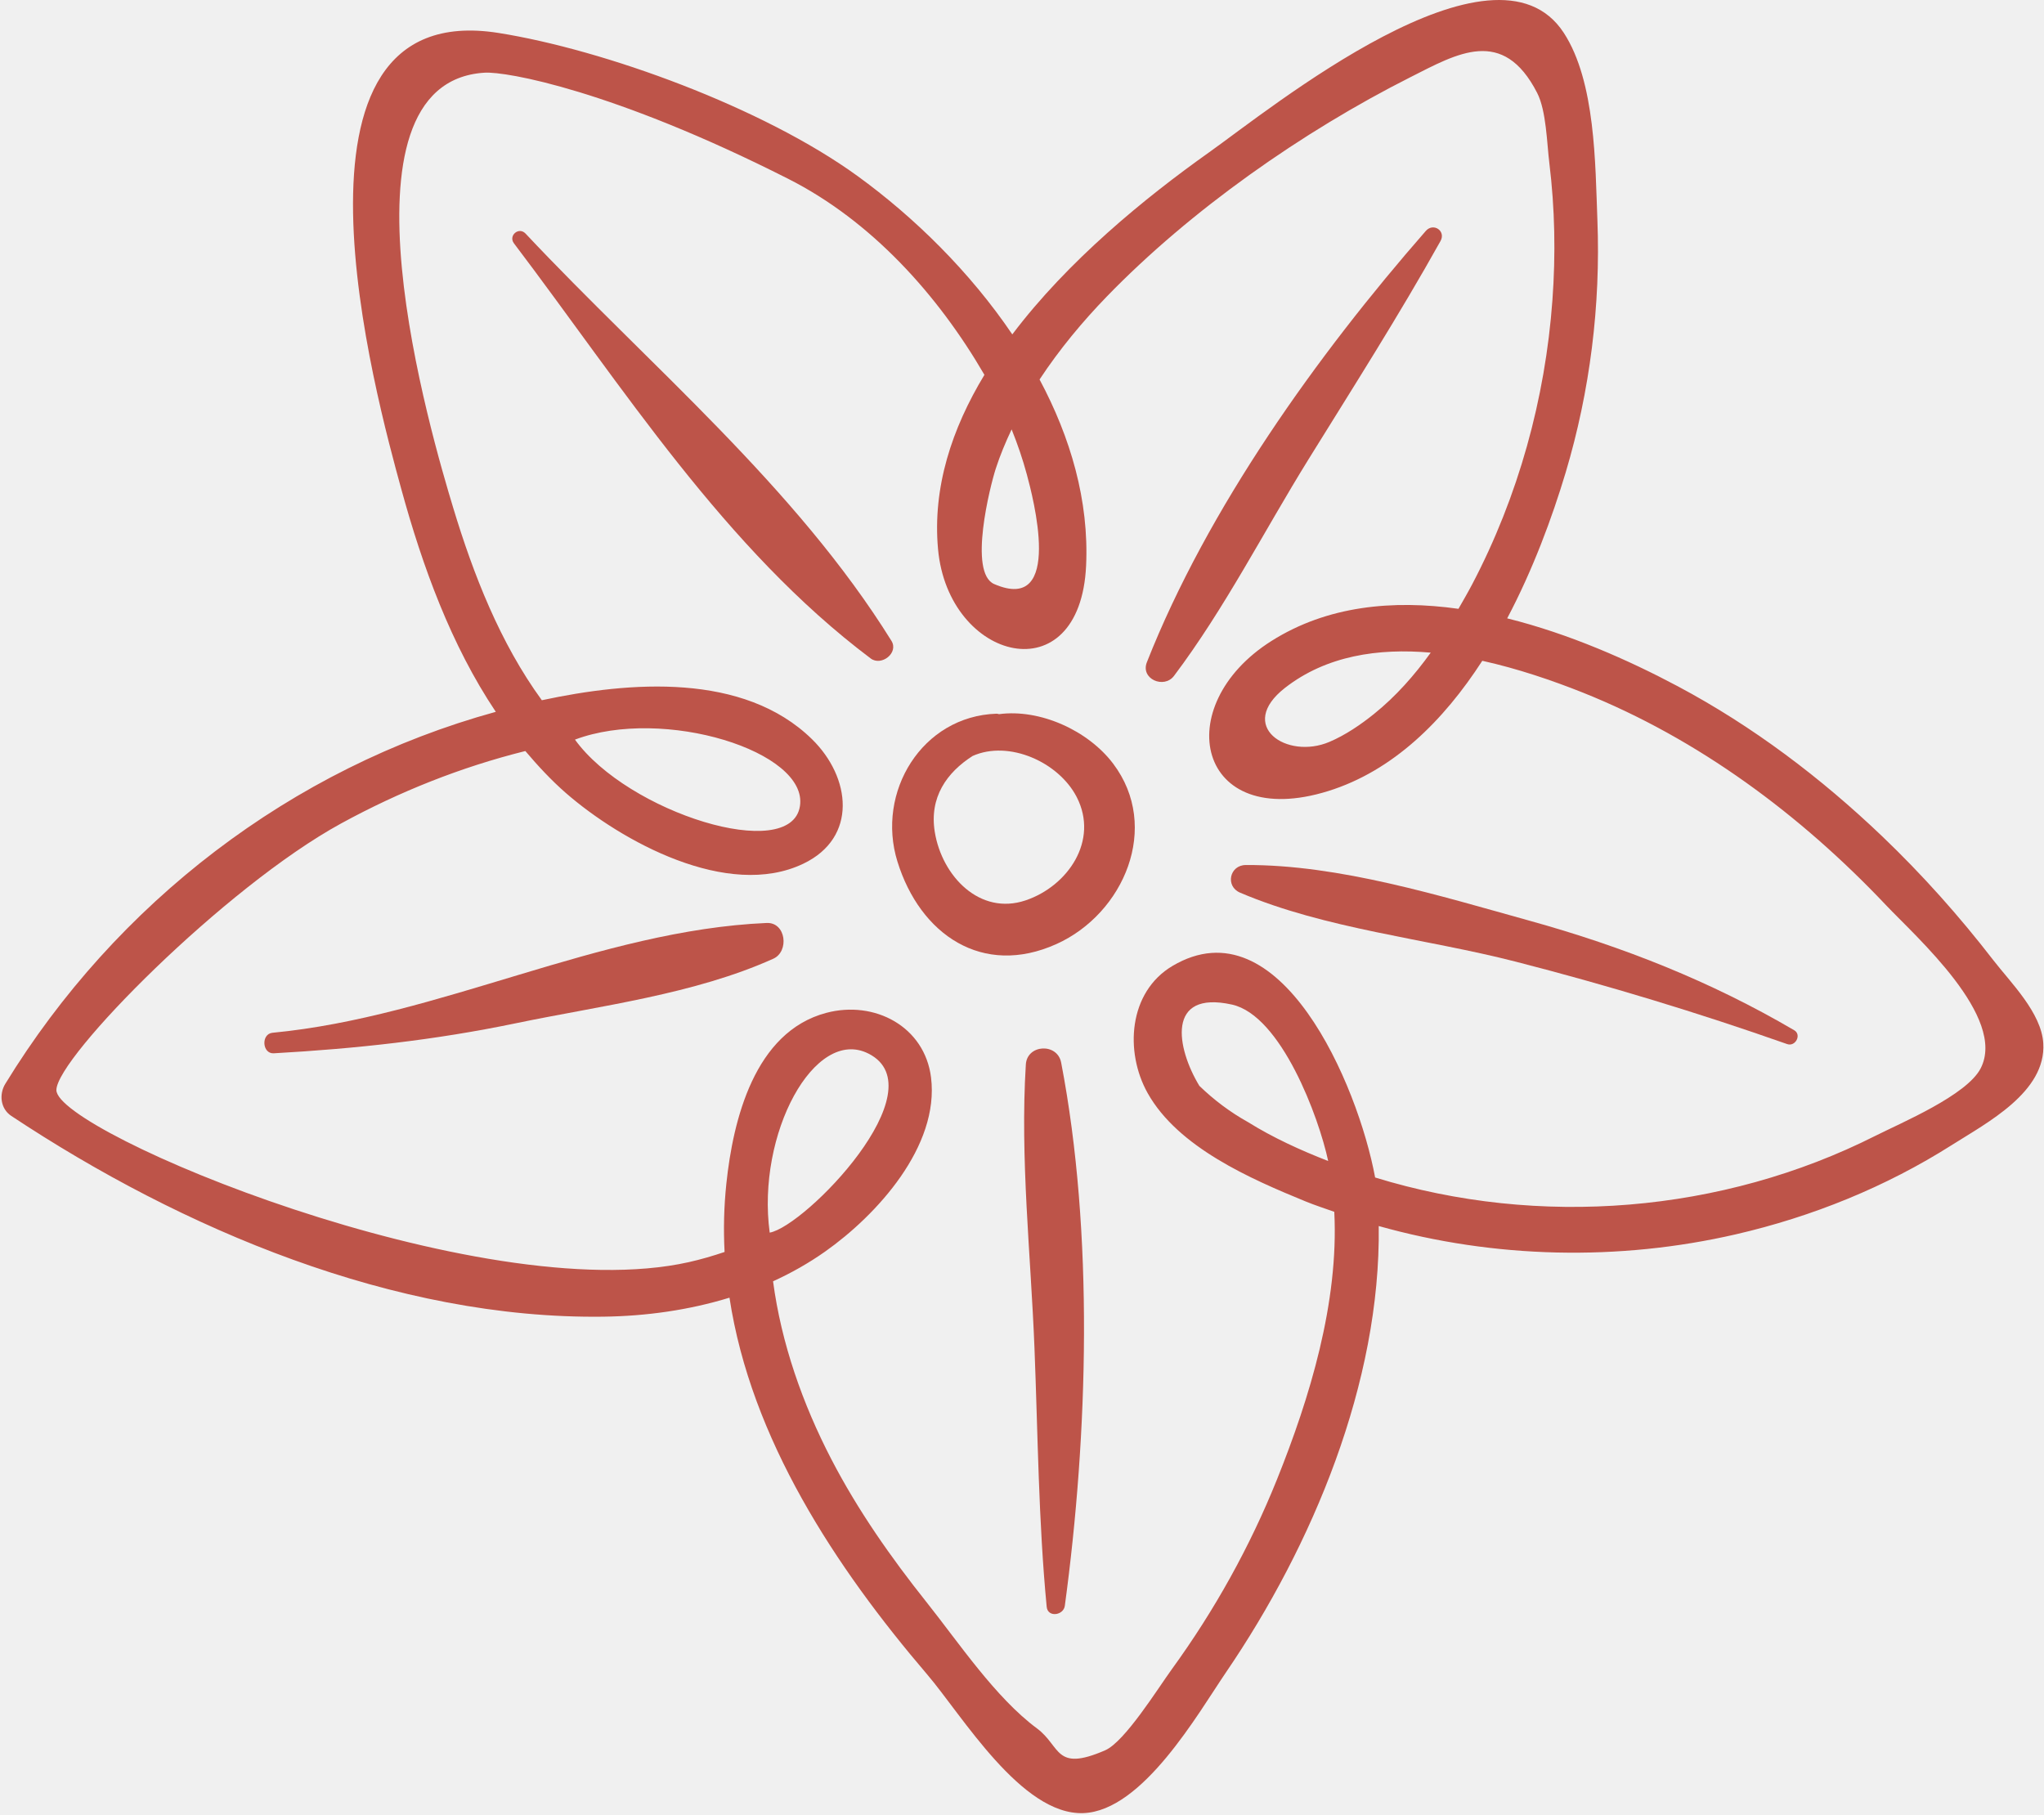
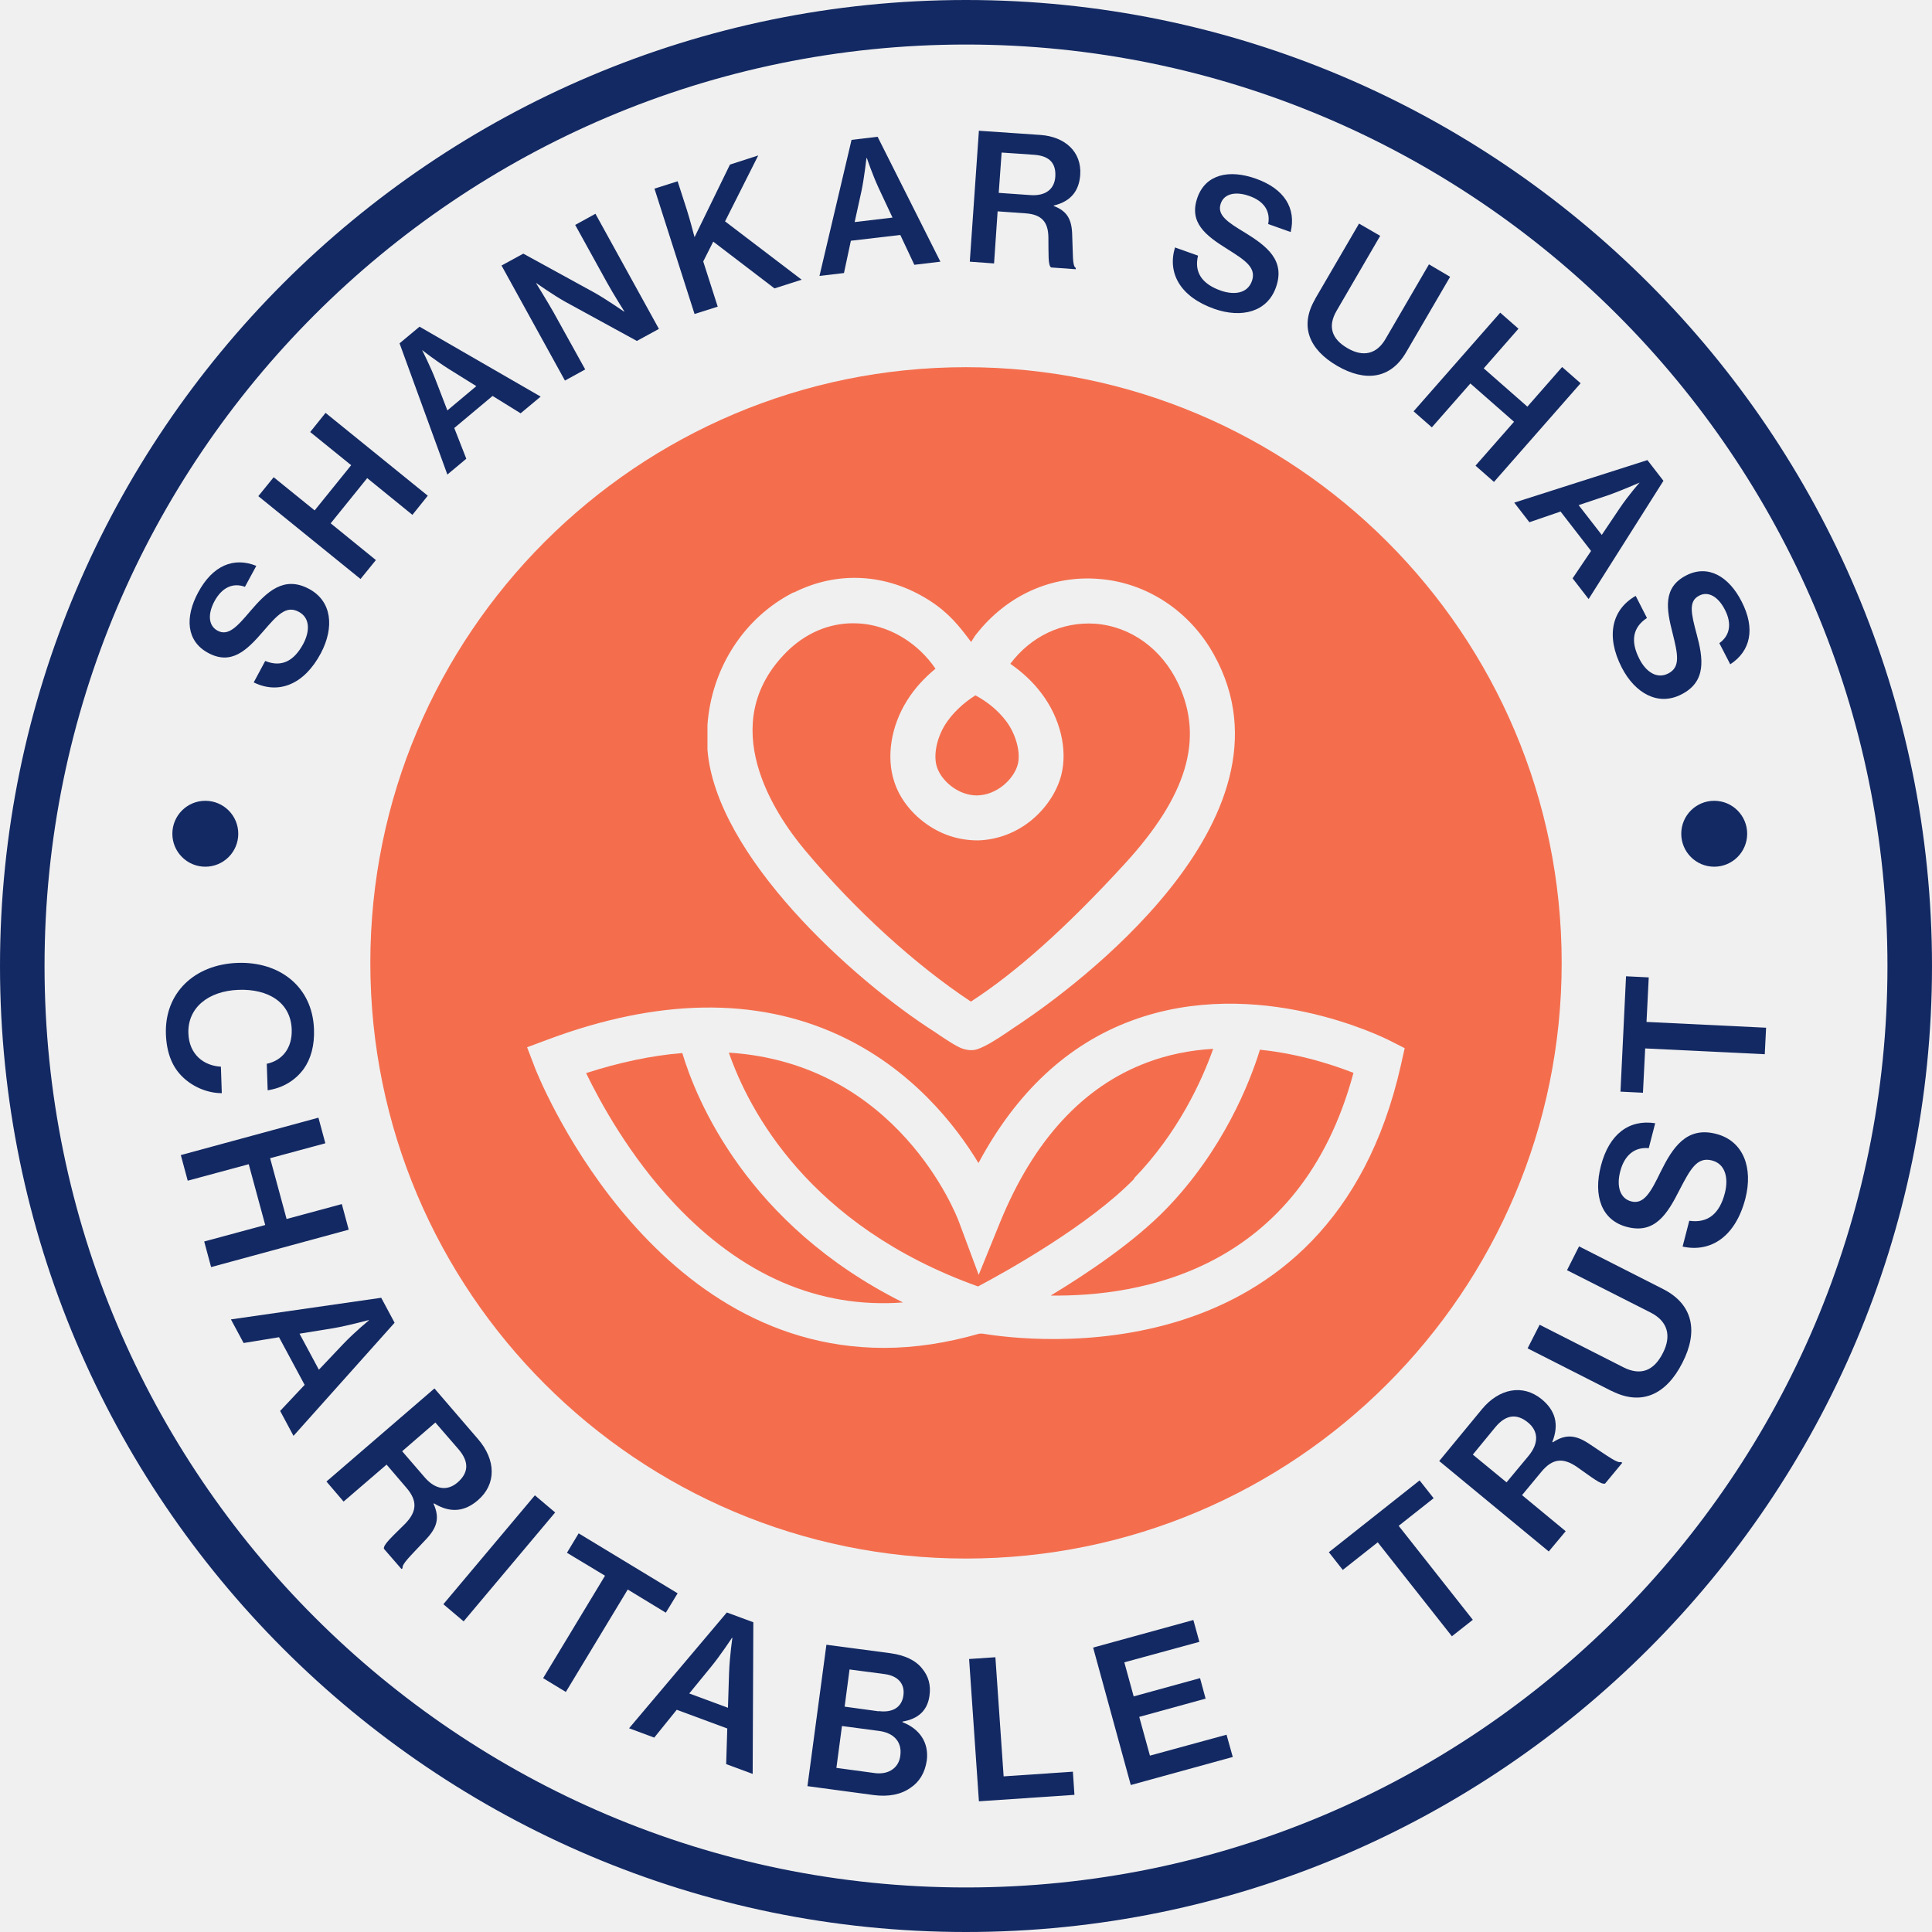
- <svg xmlns="http://www.w3.org/2000/svg" width="937" height="832" viewBox="0 0 937 832" fill="none">
-   <path d="M425.103 767.711C440.994 786.317 468.253 832.196 496.572 831.193C523.859 830.245 549.265 785.356 562.06 766.595C601.605 708.599 632.992 633.821 632.031 562.055C685.106 576.985 742.084 578.215 795.711 565.858C830.731 557.785 864.409 544.17 894.806 524.885C910.768 514.748 938.041 500.638 936.67 478.286C935.821 464.26 921.725 450.475 913.751 440.154C898.199 420.007 881.219 400.977 862.84 383.403C834.733 356.555 803.544 332.958 769.187 314.648C746.524 302.574 719.18 290.5 690.917 283.473C702.695 261.177 711.46 237.51 717.724 216.613C728.907 179.175 733.785 139.927 732.272 100.905C731.282 75.385 731.452 37.466 716.875 15.071C685.064 -33.805 582.038 50.134 554.199 69.885C524.778 90.768 489.559 119.525 464.054 153.301C444.628 124.586 419.079 99.547 393.15 80.729C349.618 49.144 276.89 22.776 228.495 15.099C121.482 -1.838 172.648 182.935 184.001 224.361C193.686 259.636 206.722 295.632 227.279 326.327C133.528 352.101 53.165 413.984 2.437 496.849C-0.518 501.67 0.217 508.287 5.166 511.567C83.45 563.469 181.061 604.866 276.608 603.608C296.203 603.353 315.785 600.61 334.405 594.898C344.259 659.638 382.928 718.368 425.103 767.711ZM263.572 339.065C304.177 323.81 370.726 344.494 366.697 369.604C362.498 395.873 287.819 372.601 263.572 339.065ZM549.803 497.782C539.284 480.435 534.477 453.84 564.733 460.528C587.312 465.519 604.603 512.217 608.859 532.251C596.177 527.303 583.621 521.591 572.127 514.423C563.969 509.871 556.547 504.314 549.803 497.782ZM475.336 792.34C456.306 778.23 439.509 753.05 424.791 734.557C408.391 713.958 393.235 692.368 381.09 668.941C367.941 643.591 358.157 615.837 354.382 587.391C362.682 583.602 370.67 579.106 378.248 573.762C401.902 557.078 430.744 525.507 426.799 493.922C423.872 470.58 400.926 458.45 378.771 464.331C345.843 473.069 336.045 513.434 332.977 542.587C331.86 553.162 331.62 563.61 332.157 573.945C326.756 575.769 321.27 577.367 315.742 578.611C219.743 600.073 25.624 518.905 25.85 499.691C26.034 484.718 102.961 406.689 156.432 377.465C183.068 362.917 211.359 351.634 240.823 344.296C246.564 351.069 252.629 357.629 259.415 363.553C284.794 385.651 333.599 412.556 368.266 395.944C393.249 383.983 390.124 356.356 372.197 338.839C340.88 308.23 288.767 312.358 248.388 321.011C229.258 294.756 217.014 263.425 207.711 232.646C198.225 201.302 149.758 37.721 222.147 33.324C232.114 32.716 281.174 41.397 361.296 81.96C399.385 101.23 429.853 135.006 451.272 171.837C436.314 196.551 427.449 223.47 430.008 251.719C434.688 303.267 495.158 318.65 497.886 259.311C499.258 229.507 490.761 200.552 476.552 173.972C485.615 160.201 496.261 147.406 507.388 135.926C545.844 96.254 597.18 60.3 646.523 35.402C668.027 24.544 688.981 12.046 704.646 42.57C708.873 50.799 709.113 65.686 710.245 74.777C712.789 95.603 713.185 116.612 711.658 137.523C708.393 182.78 695.993 227.641 674.87 267.865C672.891 271.64 670.714 275.358 668.579 279.105C638.464 274.863 608.42 277.705 582.886 293.823C535.693 323.612 548.756 381.367 608.872 362.648C638.605 353.387 661.75 330.413 679.508 302.928C695.894 306.561 711.743 311.991 725.514 317.476C778.561 338.655 825.514 373.648 864.593 414.974C878.321 429.494 920.072 466.296 907.955 489.794C901.593 502.109 871.69 514.663 859.757 520.672C789.461 556.145 705.55 562.946 630.377 539.801C622.488 497.103 586.661 413.687 537.488 442.812C517.242 454.802 515.546 482.287 526.093 501.105C540.047 526.016 573.314 540.452 598.566 550.801C602.864 552.554 607.275 553.982 611.658 555.537C613.779 597.118 600.39 640.919 585.36 678.301C572.975 709.094 556.773 738.233 537.276 765.096C530.758 774.073 515.63 798.491 506.596 802.407C483.381 812.473 486.477 800.597 475.336 792.34ZM629.91 327.26C623.817 332.166 616.747 337.001 609.41 340.111C589.856 348.425 566.712 332.788 589.079 315.327C607.982 300.595 631.777 297.06 655.868 299.195C648.375 309.615 639.864 319.243 629.91 327.26ZM470.713 217.49C473.427 227.528 487.82 281.678 455.754 267.751C443.808 262.563 453.916 222.721 456.475 214.832C458.455 208.71 460.957 202.743 463.743 196.848C466.443 203.549 468.804 210.406 470.713 217.49ZM398.155 483.022C430.206 499.309 369.2 562.126 352.842 565.081C346.734 519.909 373.413 470.453 398.155 483.022Z" fill="#BD5449" />
-   <path d="M484.32 432.766C515.198 418.84 532.263 379.154 510.264 350.057C498.84 334.943 476.827 324.877 457.966 327.393C457.599 327.323 457.26 327.167 456.85 327.181C422.635 328.298 401.526 363.149 411.395 394.96C421.787 428.468 450.431 448.064 484.32 432.766ZM428.53 381.458C425.9 365.468 434.087 354.086 445.85 346.565C462.462 339.142 485.353 349.35 493.609 365.453C503.803 385.346 489.537 406.2 470.196 412.746C449.144 419.858 431.824 401.634 428.53 381.458Z" fill="#BD5449" />
-   <path d="M235.611 111.568C232.911 108.005 237.859 103.806 240.927 107.086C297.509 167.33 364.609 222.921 408.65 293.783C412.086 299.325 404.027 305.532 399.135 301.856C332.261 251.608 285.378 177.24 235.611 111.568Z" fill="#BD5449" />
-   <path d="M124.95 473.451C201.735 466.113 274.491 426.484 351.446 423.119C360.353 422.737 361.88 436.183 354.5 439.505C318.249 455.835 275.353 461.01 236.614 469.068C199.374 476.816 163.335 480.733 125.487 482.868C120.143 483.15 119.591 473.96 124.95 473.451Z" fill="#BD5449" />
-   <path d="M525.744 303.593C553.582 233.014 603.915 162.648 653.611 105.868C657.047 101.938 662.942 105.84 660.355 110.491C641.297 144.635 620.358 177.45 599.772 210.675C579.371 243.604 561.472 278.921 538.172 309.856C533.577 315.936 522.718 311.256 525.744 303.593Z" fill="#BD5449" />
-   <path d="M571.096 396.556C613.851 396.33 660.366 410.765 701.339 422.132C743.98 433.966 784.317 449.9 822.49 472.295C826.025 474.373 823.028 479.972 819.267 478.643C778.379 464.25 736.826 451.639 694.849 440.865C653.579 430.262 607.644 425.907 568.467 409.224C561.595 406.283 563.631 396.584 571.096 396.556Z" fill="#BD5449" />
-   <path d="M479.817 736.625C476.042 697.221 475.787 657.493 474.218 617.962C472.521 574.967 467.587 530.968 470.259 488.016C470.825 478.713 484.694 478.006 486.448 487.111C501.491 565.339 498.776 657.577 488.13 736.158C487.536 740.597 480.297 741.63 479.817 736.625Z" fill="#BD5449" />
+ <svg xmlns="http://www.w3.org/2000/svg" width="589" height="589" viewBox="0 0 589 589" fill="none">
+   <g clip-path="url(#clip0_656_38)">
+     <path d="M275.288 397.073C227.698 373.312 212.219 335.091 208.01 321.038C198.642 321.785 188.798 323.89 178.682 327.148C182.756 335.566 191.785 352.335 205.77 367.135C226.272 388.859 249.694 398.974 275.288 397.073Z" fill="#F46E4E" />
+     <path d="M320.433 394.969C347.317 395.308 396.4 387.501 412.626 327.081C407.263 324.976 396.672 321.31 384.113 320.02C381.126 329.728 373.047 350.502 355.464 368.628C345.959 378.404 332.11 387.841 320.433 394.901V394.969Z" fill="#F46E4E" />
+     <path d="M297.419 211.95C293.55 214.394 290.359 217.449 288.186 220.843C285.539 225.052 284.453 230.415 285.675 233.945C287.032 238.019 292.056 242.499 297.827 242.499C303.937 242.431 309.164 237.476 310.318 232.927C311.201 229.329 309.707 223.762 306.72 219.825C304.344 216.702 301.221 214.054 297.419 212.017V211.95Z" fill="#F46E4E" />
+     <path d="M263.543 190.216C262.389 190.081 261.235 190.013 260.081 190.013C252.613 190.013 245.553 193.068 239.85 198.703C217.718 220.834 236.32 248.329 245.349 259.123C260.556 277.317 278.954 294.086 295.994 305.355C309.843 296.394 325.254 282.613 342.905 263.332C361.845 242.694 367.073 225.315 359.266 208.546C354.242 197.82 344.738 190.963 333.875 190.149C323.76 189.47 314.256 194.018 308.01 202.368C311.744 204.948 315.002 208.003 317.582 211.466C323.217 218.933 325.525 228.438 323.556 236.245C322.266 241.269 319.076 246.157 314.731 249.823C309.979 253.828 304.072 256.068 298.098 256.204C292.124 256.204 286.693 254.371 281.941 250.841C277.528 247.582 274.201 243.169 272.64 238.349C270.128 230.814 271.622 221.309 276.578 213.502C278.818 209.904 281.737 206.713 285.199 203.862C280.04 196.326 272.097 191.303 263.543 190.216Z" fill="#F46E4E" />
+     <path d="M294.5 111.945C194.229 111.945 112.899 193.275 112.899 293.546C112.899 393.818 194.229 475.148 294.5 475.148C394.771 475.148 476.102 393.818 476.102 293.546C476.102 193.275 394.771 111.945 294.5 111.945ZM242.022 180.648C255.328 173.927 270.4 174.81 283.299 183.024C289.341 186.894 292.396 190.831 296.062 195.719C296.129 195.583 296.197 195.448 296.265 195.38C296.876 194.429 297.419 193.547 297.691 193.275C307.059 181.395 320.705 175.285 335.165 176.507C349.693 177.661 362.796 186.351 370.128 199.657C398.03 250.03 326 301.965 311.269 311.876L309.232 313.234C306.245 315.271 302.918 317.579 299.999 319.005C298.573 319.684 297.487 320.159 296.062 320.159C295.383 320.159 294.568 320.023 293.618 319.751C292.056 319.276 289.612 317.715 286.557 315.678L285.064 314.66C259.605 298.434 218.261 260.756 215.682 228.577V221.042C216.904 203.594 226.951 188.184 241.954 180.58L242.022 180.648ZM299.66 406.581H299.456H298.573C288.662 409.432 278.886 410.926 269.517 410.926C196.469 410.926 163.475 326.54 163.136 325.658L160.692 319.276L167.074 316.9C200.543 304.409 230.346 303.933 255.532 315.474C277.867 325.726 291.377 343.105 298.302 354.578C309.843 332.99 325.525 318.326 345.077 311.13C383.23 297.009 421.927 316.357 423.556 317.172L428.24 319.548L427.086 324.707C405.566 420.43 313.441 408.889 299.592 406.581H299.66Z" fill="#F46E4E" />
+     <path d="M345.688 359.267C359.13 345.418 366.394 329.532 369.856 319.756C362.66 320.163 355.871 321.589 349.761 323.897C330.277 331.161 315.138 347.522 304.887 372.641L298.37 388.662L292.328 372.437C291.581 370.4 273.658 324.168 222.199 320.91C228.241 338.289 246.503 373.727 298.166 392.193C306.856 387.576 331.974 373.591 345.824 359.335L345.688 359.267Z" fill="#F46E4E" />
+     <path d="M77.325 208.089L80.855 201.504C85.675 203.473 89.544 201.707 92.464 196.276C94.5 192.407 94.568 188.333 91.038 186.5C87.236 184.464 84.521 187.519 80.244 192.475C75.22 198.313 70.536 202.862 63.475 199.06C56.754 195.462 56.347 188.13 60.42 180.594C64.833 172.38 71.282 169.732 78.139 172.515L74.677 178.897C70.943 177.539 67.617 179.169 65.376 183.31C63.272 187.247 63.543 190.777 66.327 192.271C69.585 194.036 72.301 191.049 76.374 186.229C81.33 180.458 86.49 175.435 94.161 179.508C101.221 183.242 101.968 191.253 97.827 199.128C92.667 208.836 84.86 211.687 77.46 208.089H77.325Z" fill="#132963" />
+     <path d="M78.75 151.26L83.434 145.49L95.926 155.605L107.06 141.824L94.568 131.709L99.252 125.87L130.413 151.125L125.729 156.963L111.948 145.761L100.814 159.543L114.595 170.744L109.911 176.515L78.75 151.26Z" fill="#132963" />
+     <path d="M121.791 104.686L127.901 99.595L164.832 120.912L158.722 126.003L150.169 120.708L138.492 130.484L142.158 139.853L136.387 144.673L121.791 104.618V104.686ZM136.387 125.121L145.213 117.721L136.93 112.561C132.721 109.914 128.784 106.791 128.784 106.791H128.716C128.716 106.791 131.431 112.154 132.857 115.956L136.387 125.121Z" fill="#132963" />
+     <path d="M152.816 80.994L159.537 77.328L181.329 89.276C184.927 91.313 190.223 94.979 190.223 94.979H190.358C190.358 94.979 186.964 89.615 185.063 86.153L175.355 68.57L181.533 65.176L200.881 100.274L194.16 103.94L172.436 92.059C168.77 90.023 163.475 86.289 163.475 86.289H163.407C163.407 86.289 166.733 91.652 168.702 95.114L178.41 112.63L172.232 116.024L152.884 80.926L152.816 80.994Z" fill="#132963" />
+     <path d="M199.524 57.507L206.584 55.266L209.435 64.092C210.386 67.147 211.2 70.269 211.744 72.306L222.538 50.175L231.16 47.391L221.044 67.486L244.398 85.273L236.116 87.921L217.446 73.664L214.391 79.706L218.804 93.487L211.744 95.728L199.524 57.507Z" fill="#132963" />
+     <path d="M259.605 42.642L267.548 41.692L286.693 79.777L278.75 80.728L274.473 71.63L259.401 73.396L257.297 83.24L249.829 84.122L259.605 42.642ZM260.623 67.693L272.097 66.335L267.955 57.51C265.851 52.961 264.289 48.209 264.289 48.209H264.154C264.154 48.209 263.475 54.183 262.66 58.121L260.555 67.693H260.623Z" fill="#132963" />
+     <path d="M298.369 39.855L317.242 41.145C324.71 41.688 329.802 46.305 329.326 53.297C328.987 58.05 326.611 61.376 321.248 62.666V62.802C325.389 64.363 326.815 66.943 326.883 71.899C327.154 77.805 326.882 81.064 327.969 81.675V82.082L320.433 81.539C319.483 80.792 319.686 77.737 319.618 72.306C319.551 67.554 317.446 65.382 312.694 65.042L304.14 64.431L303.054 80.317L295.654 79.774L298.437 39.788L298.369 39.855ZM304.479 58.796L314.119 59.475C318.804 59.815 321.451 57.642 321.723 53.908C321.995 49.903 320.094 47.527 315.274 47.188L305.362 46.509L304.479 58.796Z" fill="#132963" />
+     <path d="M358.179 75.426L365.239 77.938C364.017 82.962 366.394 86.56 372.164 88.597C376.305 90.022 380.311 89.479 381.668 85.677C383.094 81.604 379.632 79.364 374.133 75.901C367.616 71.828 362.388 67.891 365.036 60.287C367.548 53.091 374.744 51.597 382.823 54.449C391.648 57.572 395.178 63.546 393.481 70.742L386.624 68.298C387.371 64.36 385.334 61.305 380.854 59.744C376.645 58.25 373.182 59.065 372.164 62.052C370.942 65.582 374.269 67.755 379.7 71.013C386.149 75.019 391.92 79.364 389 87.578C386.353 95.114 378.546 97.083 370.195 94.163C359.808 90.497 355.803 83.233 358.247 75.358L358.179 75.426Z" fill="#132963" />
+     <path d="M400.949 91.111L414.323 68.165L420.772 71.899L407.466 94.777C404.75 99.462 405.905 103.331 410.86 106.183C415.545 108.898 419.686 108.016 422.401 103.331L435.64 80.589L442.089 84.39L428.715 107.337C423.963 115.551 416.224 116.502 407.67 111.546C399.048 106.522 396.129 99.394 400.949 91.179V91.111Z" fill="#132963" />
+     <path d="M457.364 95.324L462.931 100.212L452.34 112.296L465.646 123.973L476.237 111.889L481.872 116.844L455.463 146.919L449.828 141.963L461.573 128.589L448.267 116.912L436.522 130.286L430.955 125.398L457.364 95.324Z" fill="#132963" />
+     <path d="M502.238 140.268L507.126 146.582L484.315 182.631L479.428 176.317L485.062 167.967L475.762 155.951L466.257 159.209L461.641 153.235L502.238 140.268ZM481.26 153.982L488.321 163.079L493.752 155C496.535 150.859 499.862 147.125 499.862 147.125C499.862 147.125 494.431 149.501 490.629 150.859L481.328 153.982H481.26Z" fill="#132963" />
+     <path d="M498.708 181.748L502.103 188.401C497.758 191.252 497.011 195.462 499.794 200.893C501.763 204.762 505.09 207.138 508.62 205.305C512.422 203.337 511.471 199.331 509.91 193.018C508.009 185.618 506.923 179.1 514.051 175.434C520.772 171.972 527.086 175.774 530.955 183.377C535.232 191.66 533.671 198.516 527.493 202.522L524.166 196.072C527.425 193.764 528.036 190.098 525.864 185.889C523.827 181.884 520.772 180.119 517.988 181.612C514.662 183.309 515.612 187.179 517.242 193.289C519.21 200.621 520.365 207.749 512.625 211.687C505.565 215.353 498.505 211.415 494.431 203.54C489.407 193.764 491.512 185.753 498.64 181.68L498.708 181.748Z" fill="#132963" />
+     <path d="M72.369 293.555C85.267 293.079 95.247 300.819 95.722 313.717C95.926 318.673 94.772 322.814 92.6 325.869C89.952 329.468 86.15 331.708 81.602 332.387L81.33 324.308C85.946 323.358 89.137 319.624 88.933 313.853C88.662 305.571 81.737 301.43 72.708 301.769C63.475 302.109 57.162 307.268 57.433 315.007C57.637 321.457 62.118 324.919 67.345 325.191L67.617 333.269C63.272 333.269 58.859 331.368 55.804 328.449C52.545 325.394 50.78 321.049 50.577 315.211C50.169 302.652 59.334 294.03 72.369 293.555Z" fill="#132963" />
+     <path d="M97.08 340.74L99.185 348.547L82.349 353.095L87.372 371.629L104.209 367.08L106.313 374.887L64.358 386.293L62.254 378.486L80.855 373.462L75.831 354.928L57.23 359.952L55.125 352.145L97.08 340.74Z" fill="#132963" />
+     <path d="M116.225 395.654L120.298 403.258L89.477 437.745L85.404 430.142L92.871 422.199L85.064 407.67L74.27 409.436L70.4 402.239L116.157 395.654H116.225ZM91.31 406.584L97.216 417.582L104.48 409.911C108.214 405.973 112.423 402.579 112.423 402.579V402.443C112.423 402.443 106.11 404.14 101.833 404.887L91.378 406.584H91.31Z" fill="#132963" />
+     <path d="M132.45 423.289L145.824 438.836C151.119 445.014 151.459 452.414 145.688 457.369C141.751 460.764 137.406 461.443 132.314 458.32L132.178 458.456C134.147 462.868 133.265 465.855 129.463 469.725C125.118 474.409 122.47 476.785 122.742 478.075L122.402 478.347L117.039 472.169C116.836 470.879 119.415 468.639 123.557 464.498C127.155 460.764 127.29 457.505 123.896 453.568L117.854 446.507L104.751 457.777L99.524 451.667L132.45 423.289ZM122.606 442.434L129.463 450.377C132.789 454.246 136.455 454.586 139.51 451.938C142.769 449.087 143.176 445.76 139.782 441.823L132.721 433.676L122.606 442.434Z" fill="#132963" />
+     <path d="M163.067 455.871L169.245 461.099L141.343 494.296L135.165 489.069L163.067 455.871Z" fill="#132963" />
+     <path d="M176.441 467.483L206.584 485.745L202.986 491.651L191.377 484.591L172.504 515.819L165.579 511.61L184.452 480.381L172.843 473.389L176.441 467.415V467.483Z" fill="#132963" />
+     <path d="M221.587 491.585L229.666 494.572L229.462 540.804L221.384 537.817L221.723 526.955L206.313 521.252L199.456 529.738L191.784 526.887L221.587 491.585ZM210.182 516.297L221.927 520.641L222.266 510.051C222.47 504.62 223.285 499.324 223.285 499.324H223.149C223.149 499.324 219.619 504.688 216.835 508.082L210.114 516.297H210.182Z" fill="#132963" />
+     <path d="M251.933 501.424L271.417 504.004C275.898 504.615 279.157 506.176 281.126 508.688C283.026 510.928 283.841 513.712 283.366 516.97C282.755 521.451 279.971 524.031 275.151 524.846V525.049C280.311 527.018 283.23 531.227 282.551 536.658C282.008 540.46 280.243 543.311 277.527 545.076C274.744 547.045 270.942 547.86 266.326 547.249L246.163 544.533L251.933 501.492V501.424ZM266.462 540.528C268.906 540.867 270.806 540.392 272.164 539.374C273.386 538.491 274.269 537.065 274.472 535.232C275.083 530.82 272.232 528.24 267.955 527.697L256.686 526.203L254.988 538.966L266.529 540.528H266.462ZM267.887 521.655C272.028 522.198 274.948 520.569 275.423 516.835C275.898 513.304 273.726 510.928 269.788 510.385L258.994 508.96L257.5 520.297L267.887 521.723V521.655Z" fill="#132963" />
+     <path d="M295.45 505.774L303.461 505.231L305.973 541.551L327.086 540.125L327.561 547.186L298.437 549.155L295.45 505.842V505.774Z" fill="#132963" />
+     <path d="M333.196 502.305L363.814 493.887L365.647 500.54L342.768 506.786L345.619 517.173L365.85 511.606L367.547 517.852L347.317 523.418L350.575 535.231L373.929 528.85L375.83 535.638L344.737 544.192L333.264 502.305H333.196Z" fill="#132963" />
+     <path d="M405.158 473.183L432.788 451.323L437.065 456.754L426.407 465.172L449.013 493.821L442.632 498.844L420.025 470.196L409.367 478.614L405.09 473.183H405.158Z" fill="#132963" />
+     <path d="M438.763 445.427L451.797 429.609C456.957 423.363 464.221 421.802 470.059 426.622C474.065 429.949 475.422 434.09 473.25 439.589L473.386 439.725C477.391 437.077 480.514 437.416 484.927 440.471C490.29 444.002 493.073 446.174 494.227 445.699L494.567 445.97L489.339 452.284C488.117 452.691 485.47 450.519 480.718 447.192C476.441 444.273 473.25 444.68 469.923 448.686L464.017 455.814L477.323 466.812L472.164 472.99L438.695 445.359L438.763 445.427ZM459.265 451.944L465.986 443.866C469.244 439.928 468.973 436.262 465.85 433.683C462.524 430.967 459.197 431.103 455.87 435.108L449.014 443.458L459.333 451.944H459.265Z" fill="#132963" />
+     <path d="M491.376 424.099L465.714 411.065L469.38 403.869L494.906 416.835C500.133 419.483 504.207 417.989 506.99 412.423C509.638 407.195 508.416 402.782 503.188 400.135L477.73 387.236L481.396 379.972L507.058 393.006C516.223 397.691 517.784 405.973 512.896 415.478C508.009 425.118 500.473 428.716 491.308 424.031L491.376 424.099Z" fill="#132963" />
+     <path d="M512.965 380.041L515.001 372.166C520.568 372.98 524.234 370.129 525.864 363.68C527.018 359.131 525.999 354.786 521.858 353.768C517.31 352.614 515.273 356.551 512.014 362.797C508.28 370.197 504.479 376.239 496.061 374.067C488.118 372.03 485.742 364.427 488.05 355.465C490.562 345.689 496.672 341.209 504.615 342.431L502.646 350.034C498.369 349.627 495.246 352.139 493.956 357.095C492.734 361.779 493.956 365.377 497.283 366.26C501.152 367.278 503.257 363.476 506.244 357.298C509.91 349.898 514.119 343.313 523.216 345.689C531.566 347.862 534.485 356.076 532.109 365.377C529.122 376.918 521.655 381.942 512.965 380.041Z" fill="#132963" />
+     <path d="M494.023 332.867L495.721 297.633L502.645 297.972L501.966 311.55L538.422 313.315L538.015 321.394L501.559 319.629L500.88 333.139L493.956 332.799L494.023 332.867Z" fill="#132963" />
+     <path d="M62.593 264.229C68.142 264.229 72.64 259.731 72.64 254.182C72.64 248.632 68.142 244.134 62.593 244.134C57.044 244.134 52.545 248.632 52.545 254.182C52.545 259.731 57.044 264.229 62.593 264.229Z" fill="#132963" />
+     <path d="M522.604 264.229C528.153 264.229 532.652 259.731 532.652 254.182C532.652 248.632 528.153 244.134 522.604 244.134C517.055 244.134 512.557 248.632 512.557 254.182C512.557 259.731 517.055 264.229 522.604 264.229Z" fill="#132963" />
+     <path d="M294.5 589C132.111 589 0 456.889 0 294.5C0 132.111 132.111 0 294.5 0C456.889 0 589 132.111 589 294.5C589 456.889 456.889 589 294.5 589ZM294.5 13.578C139.579 13.578 13.578 139.579 13.578 294.5C13.578 449.421 139.579 575.422 294.5 575.422C449.421 575.422 575.422 449.421 575.422 294.5C575.422 139.579 449.421 13.578 294.5 13.578Z" fill="#132963" />
+   </g>
+   <defs>
+     <clipPath id="clip0_656_38">
+       <rect width="589" height="589" fill="white" />
+     </clipPath>
+   </defs>
</svg>
